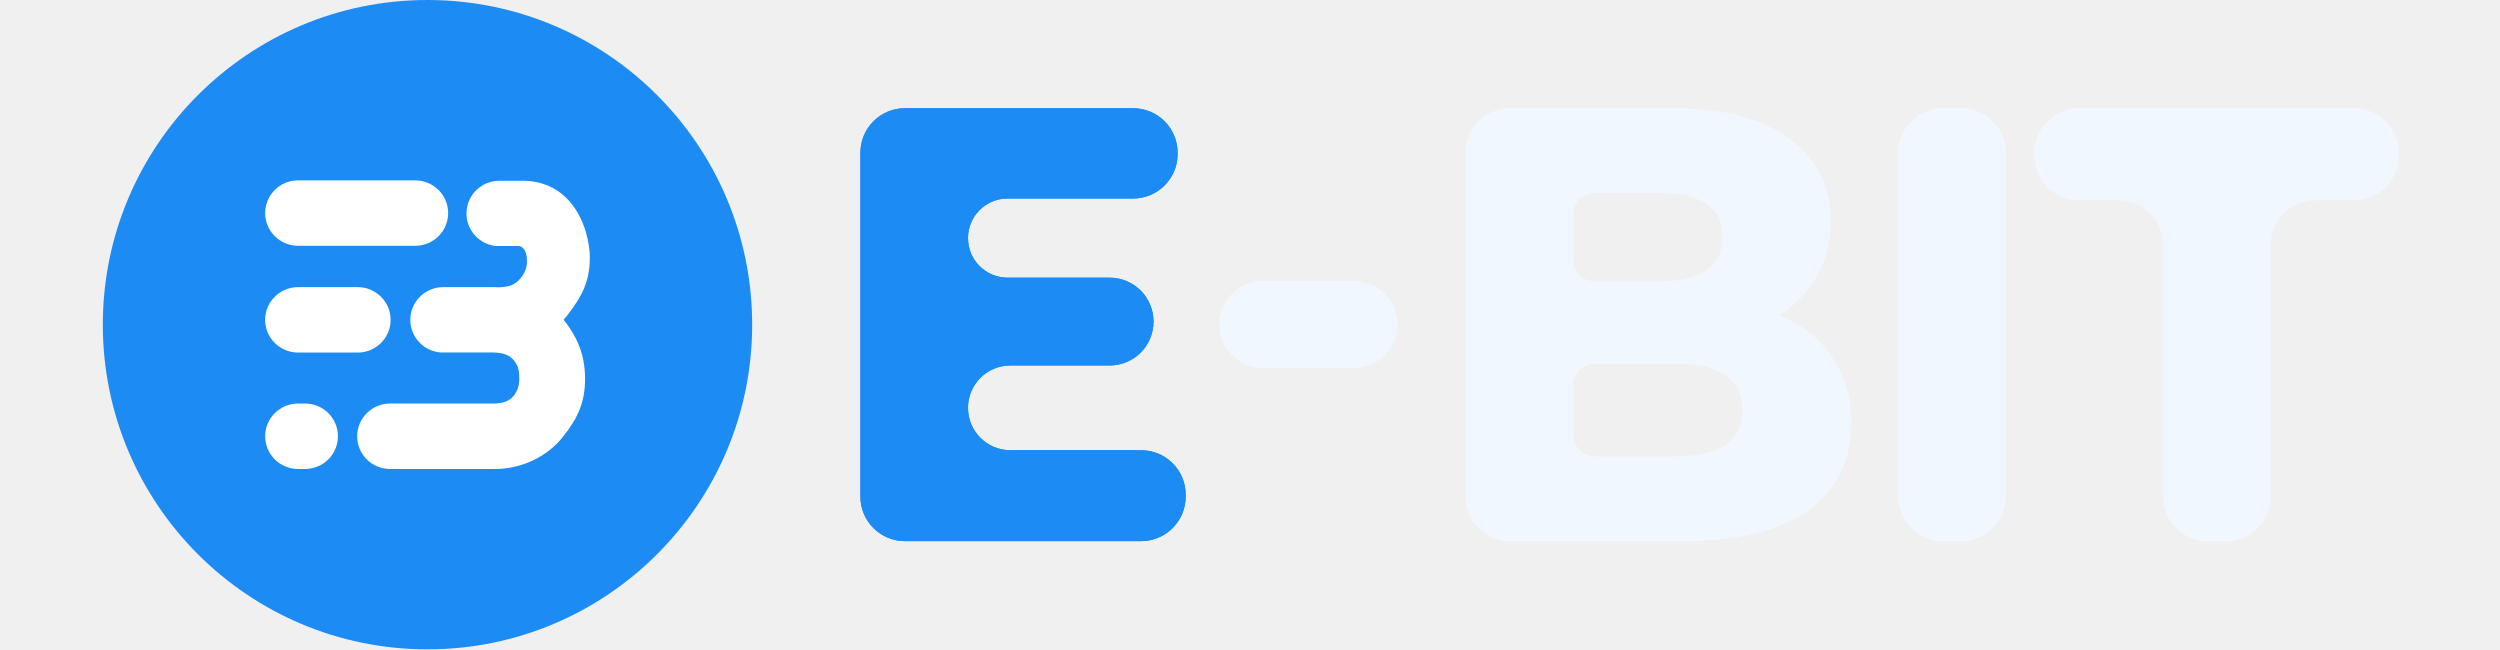
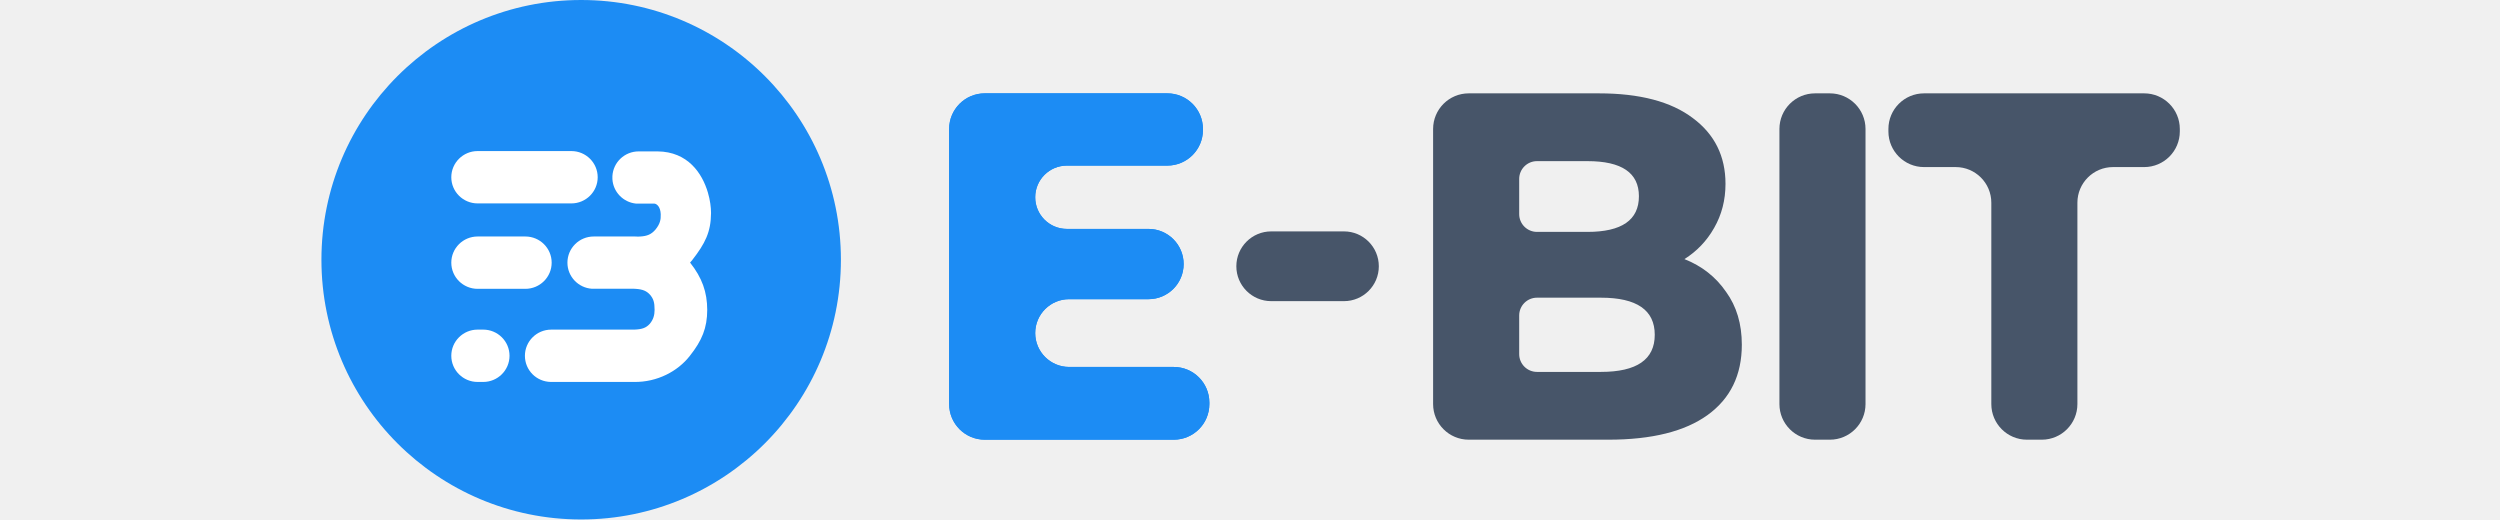
- <svg xmlns="http://www.w3.org/2000/svg" width="231" height="60" viewBox="0 0 231 60" fill="none">
-   <rect x="9.5" width="60" height="60" rx="30" fill="#1C8CF4" />
-   <path d="M33.052 26.532H27.54C25.861 26.532 24.5 27.885 24.5 29.554C24.5 31.224 25.861 32.577 27.54 32.577H33.052C34.731 32.577 36.092 31.224 36.092 29.554C36.092 27.885 34.731 26.532 33.052 26.532Z" fill="white" />
-   <path d="M27.54 16.666H38.369C40.047 16.666 41.409 18.02 41.409 19.689C41.409 21.357 40.047 22.711 38.369 22.711H27.54C25.862 22.711 24.5 21.357 24.5 19.689C24.5 18.02 25.862 16.666 27.54 16.666Z" fill="white" />
-   <path d="M28.185 37.287H27.54C25.861 37.287 24.5 38.641 24.5 40.31C24.5 41.98 25.861 43.333 27.54 43.333H28.185C29.864 43.333 31.225 41.98 31.225 40.31C31.225 38.641 29.864 37.287 28.185 37.287Z" fill="white" />
-   <path d="M52.347 29.228C53.801 27.355 54.489 26.028 54.5 23.814C54.5 23.178 54.396 22.34 54.138 21.464C53.481 19.227 51.822 16.739 48.331 16.703H46.141C44.52 16.703 43.197 17.964 43.107 19.553V19.898C43.191 21.38 44.348 22.577 45.819 22.731H47.927C47.957 22.731 47.993 22.737 48.033 22.747C48.277 22.817 48.655 23.126 48.689 23.956C48.714 24.585 48.61 25.082 48.085 25.728C47.592 26.31 47.091 26.483 46.35 26.532C46.26 26.538 46.166 26.541 46.069 26.545C46.003 26.545 45.879 26.539 45.739 26.532H40.952C39.273 26.532 37.912 27.885 37.912 29.554C37.912 31.159 39.17 32.471 40.758 32.57H45.627C45.675 32.571 45.721 32.573 45.766 32.577C46.633 32.626 47.074 32.843 47.457 33.266C47.84 33.72 47.981 34.124 47.981 35.011C47.981 35.629 47.823 36.141 47.429 36.612C47.011 37.077 46.552 37.256 45.627 37.288H36.041C34.364 37.288 33.003 38.642 33.003 40.311C33.003 41.981 34.341 43.31 36 43.333C37.56 43.333 39.563 43.333 41.611 43.333C42.969 43.333 44.347 43.333 45.627 43.333C48.283 43.365 50.659 42.105 52.043 40.328C53.451 38.557 54.054 37.102 54.06 35.011C54.055 32.953 53.466 31.3 52.078 29.546C52.168 29.44 52.266 29.339 52.348 29.231L52.347 29.228Z" fill="white" />
-   <path d="M192.1 18.514C189.828 18.514 187.986 16.672 187.986 14.4V14.114C187.986 11.842 189.828 10 192.1 10H217.529C219.801 10 221.643 11.842 221.643 14.114V14.4C221.643 16.672 219.801 18.514 217.529 18.514H213.929C211.657 18.514 209.815 20.356 209.815 22.629V45.886C209.815 48.158 207.973 50 205.7 50H203.986C201.714 50 199.872 48.158 199.872 45.886V22.629C199.872 20.356 198.03 18.514 195.758 18.514H192.1Z" fill="#F0F7FF" />
-   <path d="M181.227 10C183.5 10 185.342 11.842 185.342 14.114V45.886C185.342 48.158 183.5 50 181.227 50H179.513C177.241 50 175.399 48.158 175.399 45.886V14.114C175.399 11.842 177.241 10 179.513 10H181.227Z" fill="#F0F7FF" />
-   <path d="M164.427 29.143C166.446 29.943 168.046 31.2 169.227 32.914C170.446 34.59 171.056 36.629 171.056 39.029C171.056 42.533 169.741 45.238 167.113 47.143C164.484 49.048 160.656 50 155.627 50H139.513C137.241 50 135.399 48.158 135.399 45.886V14.114C135.399 11.842 137.241 10 139.513 10H154.541C159.265 10 162.884 10.952 165.399 12.857C167.913 14.724 169.17 17.257 169.17 20.457C169.17 22.324 168.732 24.019 167.856 25.543C167.018 27.029 165.875 28.229 164.427 29.143ZM145.341 23.943C145.341 25.079 146.262 26 147.399 26H153.227C157.189 26 159.17 24.629 159.17 21.886C159.17 19.181 157.189 17.829 153.227 17.829H147.399C146.262 17.829 145.341 18.75 145.341 19.886V23.943ZM154.77 42.171C158.922 42.171 160.999 40.743 160.999 37.886C160.999 35.029 158.922 33.6 154.77 33.6H147.399C146.262 33.6 145.341 34.521 145.341 35.657V40.114C145.341 41.25 146.262 42.171 147.399 42.171H154.77Z" fill="#F0F7FF" />
-   <path d="M125.1 25.943C127.325 25.943 129.129 27.747 129.129 29.971C129.129 32.196 127.325 34 125.1 34H116.7C114.476 34 112.672 32.196 112.672 29.971C112.672 27.747 114.476 25.943 116.7 25.943H125.1Z" fill="#F0F7FF" />
-   <path d="M109.557 45.886C109.557 48.158 107.715 50 105.443 50H83.614C81.342 50 79.5 48.158 79.5 45.886V14.114C79.5 11.842 81.342 10 83.614 10H104.7C106.972 10 108.814 11.842 108.814 14.114V14.229C108.814 16.501 106.972 18.343 104.7 18.343H93.1C91.08 18.343 89.443 19.98 89.443 22C89.443 24.02 91.08 25.657 93.1 25.657H102.529C104.769 25.657 106.586 27.474 106.586 29.714C106.586 31.955 104.769 33.771 102.529 33.771H93.357C91.195 33.771 89.443 35.524 89.443 37.686C89.443 39.847 91.195 41.6 93.357 41.6H105.443C107.715 41.6 109.557 43.442 109.557 45.714V45.886Z" fill="#1C8CF4" />
-   <path d="M109.557 45.886C109.557 48.158 107.715 50 105.443 50H83.614C81.342 50 79.5 48.158 79.5 45.886V14.114C79.5 11.842 81.342 10 83.614 10H104.7C106.972 10 108.814 11.842 108.814 14.114V14.229C108.814 16.501 106.972 18.343 104.7 18.343H93.1C91.08 18.343 89.443 19.98 89.443 22C89.443 24.02 91.08 25.657 93.1 25.657H102.529C104.769 25.657 106.586 27.474 106.586 29.714C106.586 31.955 104.769 33.771 102.529 33.771H93.357C91.195 33.771 89.443 35.524 89.443 37.686C89.443 39.847 91.195 41.6 93.357 41.6H105.443C107.715 41.6 109.557 43.442 109.557 45.714V45.886Z" fill="#1C8CF4" />
+ <svg xmlns="http://www.w3.org/2000/svg" width="231" height="48" viewBox="0 0 231 48" fill="none">
+   <rect x="29.7" width="48" height="48" rx="24" fill="#1C8CF4" />
+   <path d="M48.542 21.852H44.132C42.789 21.852 41.7 22.934 41.7 24.27C41.7 25.605 42.789 26.688 44.132 26.688H48.542C49.885 26.688 50.974 25.605 50.974 24.27C50.974 22.934 49.885 21.852 48.542 21.852Z" fill="white" />
+   <path d="M44.132 13.959H52.795C54.138 13.959 55.227 15.043 55.227 16.377C55.227 17.712 54.138 18.795 52.795 18.795H44.132C42.79 18.795 41.7 17.712 41.7 16.377C41.7 15.043 42.79 13.959 44.132 13.959Z" fill="white" />
+   <path d="M44.648 30.456H44.132C42.789 30.456 41.7 31.538 41.7 32.874C41.7 34.21 42.789 35.292 44.132 35.292H44.648C45.991 35.292 47.08 34.21 47.08 32.874C47.08 31.538 45.991 30.456 44.648 30.456Z" fill="white" />
+   <path d="M63.978 24.009C65.141 22.511 65.692 21.448 65.7 19.678C65.7 19.169 65.617 18.498 65.411 17.797C64.885 16.008 63.558 14.018 60.765 13.989H59.013C57.716 13.989 56.658 14.997 56.586 16.268V16.545C56.653 17.73 57.579 18.688 58.756 18.811H60.441C60.466 18.811 60.495 18.816 60.527 18.824C60.722 18.88 61.024 19.127 61.051 19.791C61.072 20.294 60.988 20.692 60.568 21.209C60.173 21.674 59.773 21.813 59.181 21.852C59.108 21.856 59.033 21.859 58.955 21.862C58.903 21.862 58.803 21.857 58.692 21.852H54.861C53.518 21.852 52.43 22.934 52.43 24.27C52.43 25.553 53.436 26.603 54.707 26.682H58.602C58.641 26.683 58.677 26.685 58.713 26.688C59.407 26.727 59.759 26.9 60.066 27.239C60.372 27.602 60.485 27.925 60.485 28.635C60.485 29.129 60.358 29.539 60.044 29.916C59.709 30.288 59.342 30.431 58.602 30.457H50.933C49.591 30.457 48.502 31.54 48.502 32.875C48.502 34.211 49.573 35.274 50.901 35.292C52.148 35.292 53.751 35.292 55.389 35.292C56.476 35.292 57.578 35.292 58.602 35.292C60.727 35.318 62.628 34.31 63.735 32.889C64.861 31.472 65.343 30.308 65.348 28.635C65.344 26.989 64.873 25.666 63.763 24.263C63.834 24.178 63.913 24.097 63.979 24.011L63.978 24.009Z" fill="white" />
+   <path d="M177.781 15.438C175.963 15.438 174.489 13.964 174.489 12.146V11.918C174.489 10.1 175.963 8.626 177.781 8.626H198.123C199.941 8.626 201.415 10.1 201.415 11.918V12.146C201.415 13.964 199.941 15.438 198.123 15.438H195.243C193.426 15.438 191.952 16.912 191.952 18.729V37.335C191.952 39.153 190.478 40.627 188.661 40.627H187.289C185.471 40.627 183.998 39.153 183.998 37.335V18.729C183.998 16.912 182.524 15.438 180.706 15.438H177.781Z" fill="#475569" />
+   <path d="M169.082 8.626C170.9 8.626 172.374 10.1 172.374 11.918V37.335C172.374 39.153 170.9 40.627 169.082 40.627H167.711C165.893 40.627 164.419 39.153 164.419 37.335V11.918C164.419 10.1 165.893 8.626 167.711 8.626H169.082Z" fill="#475569" />
+   <path d="M155.642 23.941C157.257 24.581 158.537 25.587 159.482 26.958C160.457 28.299 160.945 29.929 160.945 31.849C160.945 34.653 159.893 36.817 157.791 38.341C155.688 39.865 152.625 40.627 148.602 40.627H135.711C133.893 40.627 132.419 39.153 132.419 37.335V11.918C132.419 10.1 133.893 8.626 135.711 8.626H147.733C151.512 8.626 154.408 9.388 156.419 10.912C158.431 12.405 159.436 14.432 159.436 16.992C159.436 18.485 159.086 19.842 158.385 21.061C157.714 22.249 156.8 23.209 155.642 23.941ZM140.373 19.781C140.373 20.69 141.11 21.427 142.019 21.427H146.682C149.852 21.427 151.436 20.329 151.436 18.135C151.436 15.971 149.852 14.889 146.682 14.889H142.019C141.11 14.889 140.373 15.626 140.373 16.535V19.781ZM147.916 34.364C151.238 34.364 152.899 33.221 152.899 30.935C152.899 28.649 151.238 27.506 147.916 27.506H142.019C141.11 27.506 140.373 28.243 140.373 29.152V32.718C140.373 33.627 141.11 34.364 142.019 34.364H147.916Z" fill="#475569" />
+   <path d="M124.181 21.381C125.961 21.381 127.403 22.824 127.403 24.604C127.403 26.384 125.961 27.826 124.181 27.826H117.461C115.681 27.826 114.238 26.384 114.238 24.604C114.238 22.824 115.681 21.381 117.461 21.381H124.181Z" fill="#475569" />
+   <path d="M111.746 37.335C111.746 39.153 110.272 40.627 108.454 40.627H90.992C89.174 40.627 87.7 39.153 87.7 37.335V11.918C87.7 10.1 89.174 8.626 90.992 8.626H107.86C109.678 8.626 111.152 10.1 111.152 11.918V12.009C111.152 13.827 109.678 15.301 107.86 15.301H98.58C96.964 15.301 95.654 16.611 95.654 18.227C95.654 19.842 96.964 21.152 98.58 21.152H106.123C107.916 21.152 109.369 22.605 109.369 24.398C109.369 26.191 107.916 27.644 106.123 27.644H98.786C97.056 27.644 95.654 29.046 95.654 30.775C95.654 32.505 97.056 33.907 98.786 33.907H108.454C110.272 33.907 111.746 35.38 111.746 37.198V37.335Z" fill="#1C8CF4" />
+   <path d="M111.746 37.335C111.746 39.153 110.272 40.627 108.454 40.627H90.992C89.174 40.627 87.7 39.153 87.7 37.335V11.918C87.7 10.1 89.174 8.626 90.992 8.626H107.86C109.678 8.626 111.152 10.1 111.152 11.918V12.009C111.152 13.827 109.678 15.301 107.86 15.301H98.58C96.964 15.301 95.654 16.611 95.654 18.227C95.654 19.842 96.964 21.152 98.58 21.152H106.123C107.916 21.152 109.369 22.605 109.369 24.398C109.369 26.191 107.916 27.644 106.123 27.644H98.786C97.056 27.644 95.654 29.046 95.654 30.775C95.654 32.505 97.056 33.907 98.786 33.907H108.454C110.272 33.907 111.746 35.38 111.746 37.198V37.335Z" fill="#1C8CF4" />
</svg>
